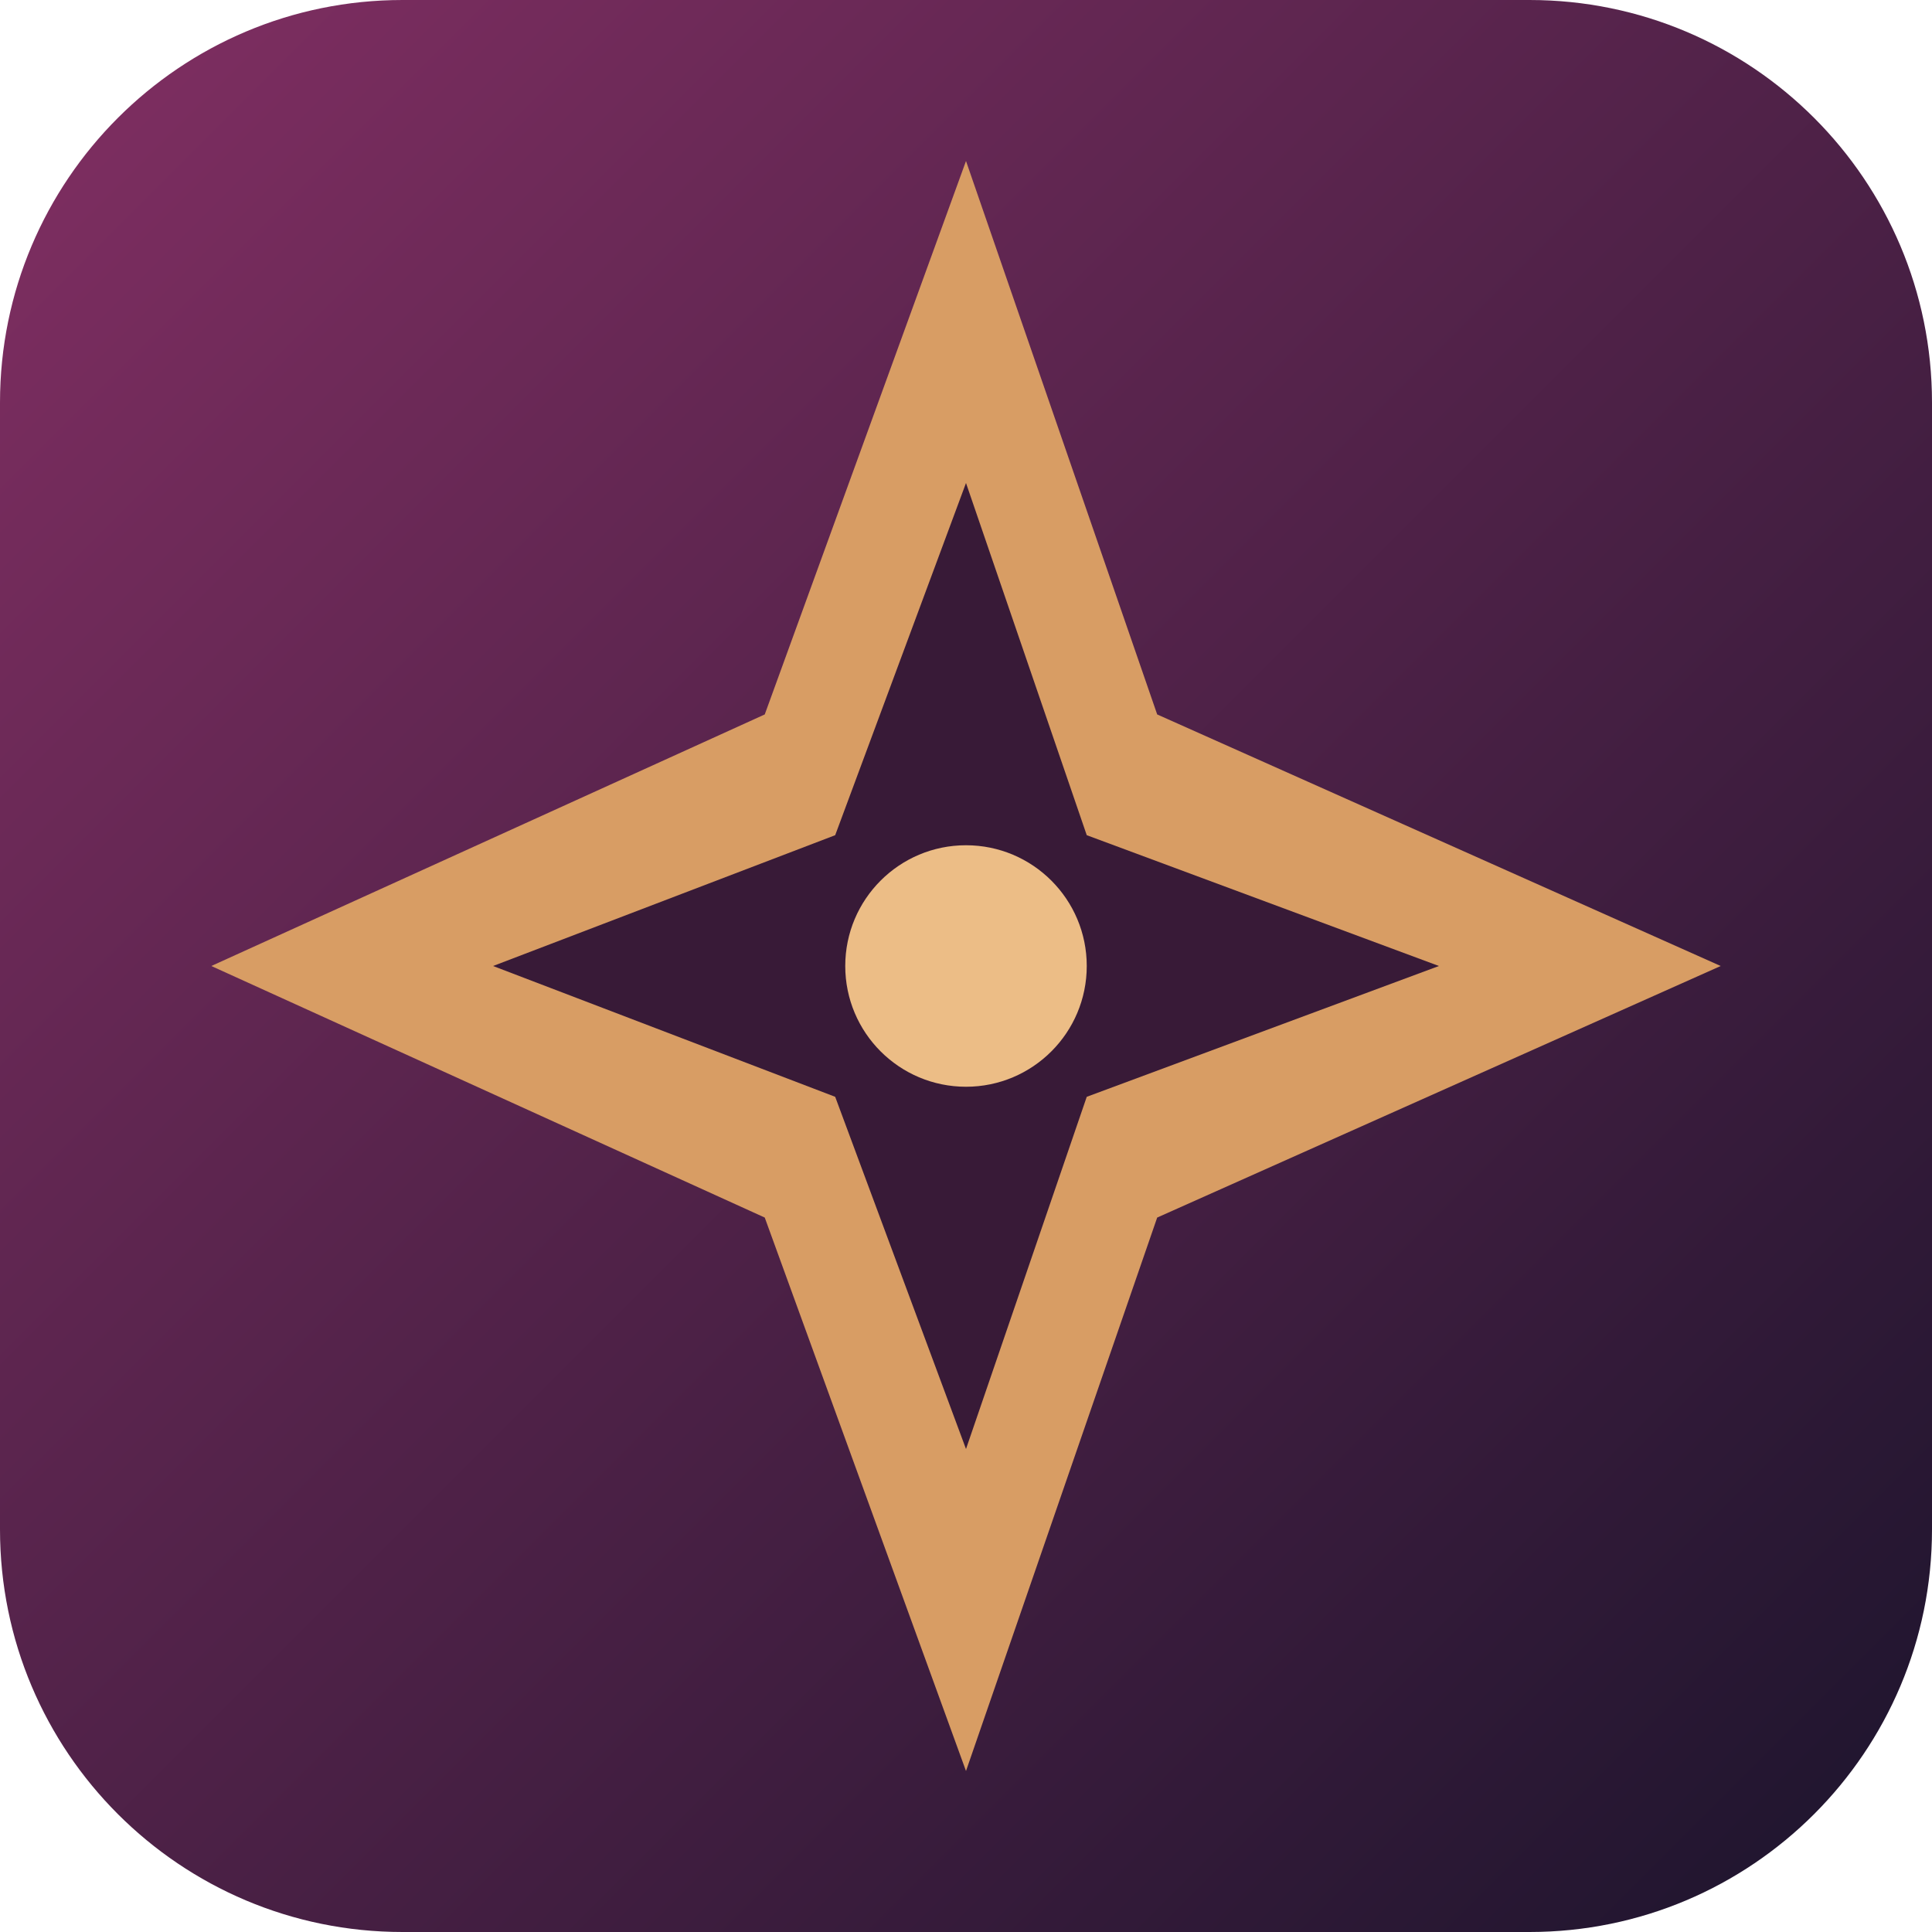
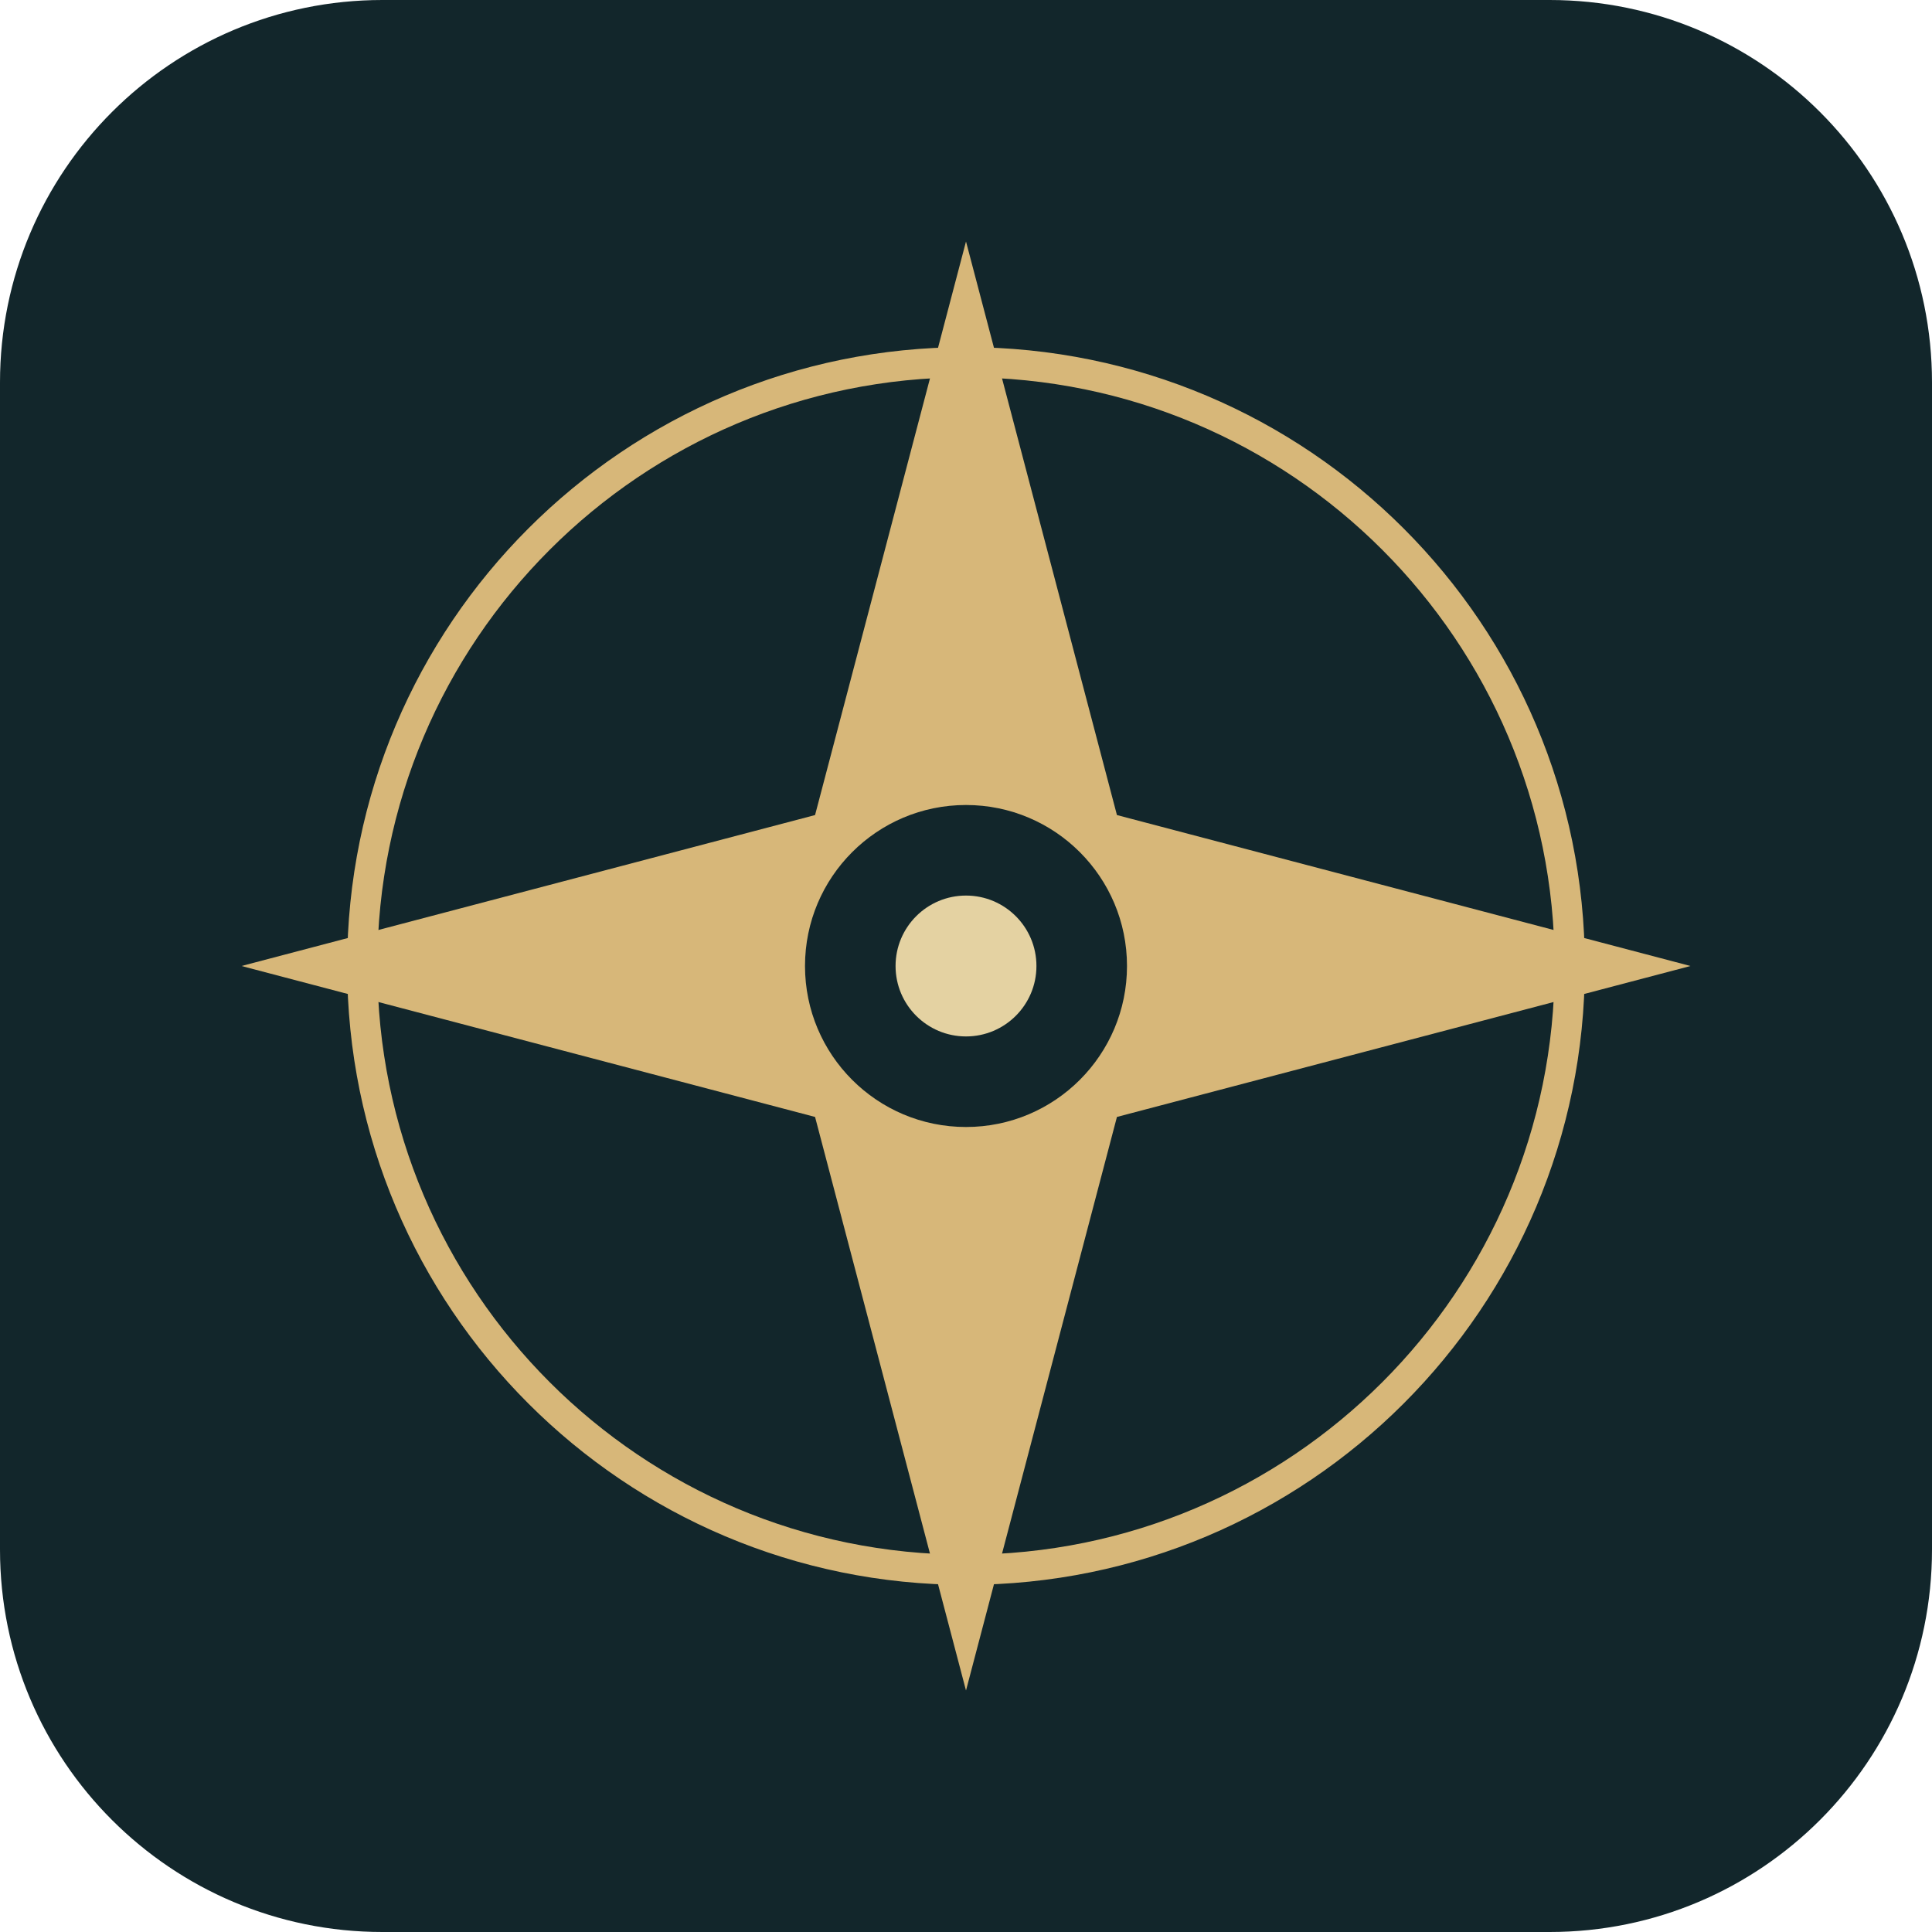
<svg xmlns="http://www.w3.org/2000/svg" viewBox="0 0 192 192">
-   <defs>
-     <linearGradient id="a" x2="1" y2="1">
-       <stop stop-color="#822f63" />
-       <stop offset="1" stop-color="#1b142c" />
-     </linearGradient>
-   </defs>
-   <rect width="192" height="192" rx="40" fill="url(#a)" />
-   <path d="m96 16 19 55 56 25-56 25-19 55-20-55-55-25 55-25z" fill="#d89d64" />
-   <path d="m96 48 12 35 35 13-35 13-12 35-13-35-34-13 34-13z" fill="#381a37" />
-   <circle cx="96" cy="96" r="12" fill="#ecbd86" />
+   <rect width="192" height="192" rx="38" fill="#12262b" />
+   <circle cx="96" cy="96" r="60" fill="none" stroke="#d7b779" stroke-width="3" />
+   <path d="M96 24l15 57 57 15-57 15-15 57-15-57-57-15 57-15z" fill="#d7b779" />
+   <circle cx="96" cy="96" r="16" fill="#12262b" />
+   <circle cx="96" cy="96" r="7" fill="#e4d2a2" />
</svg>
